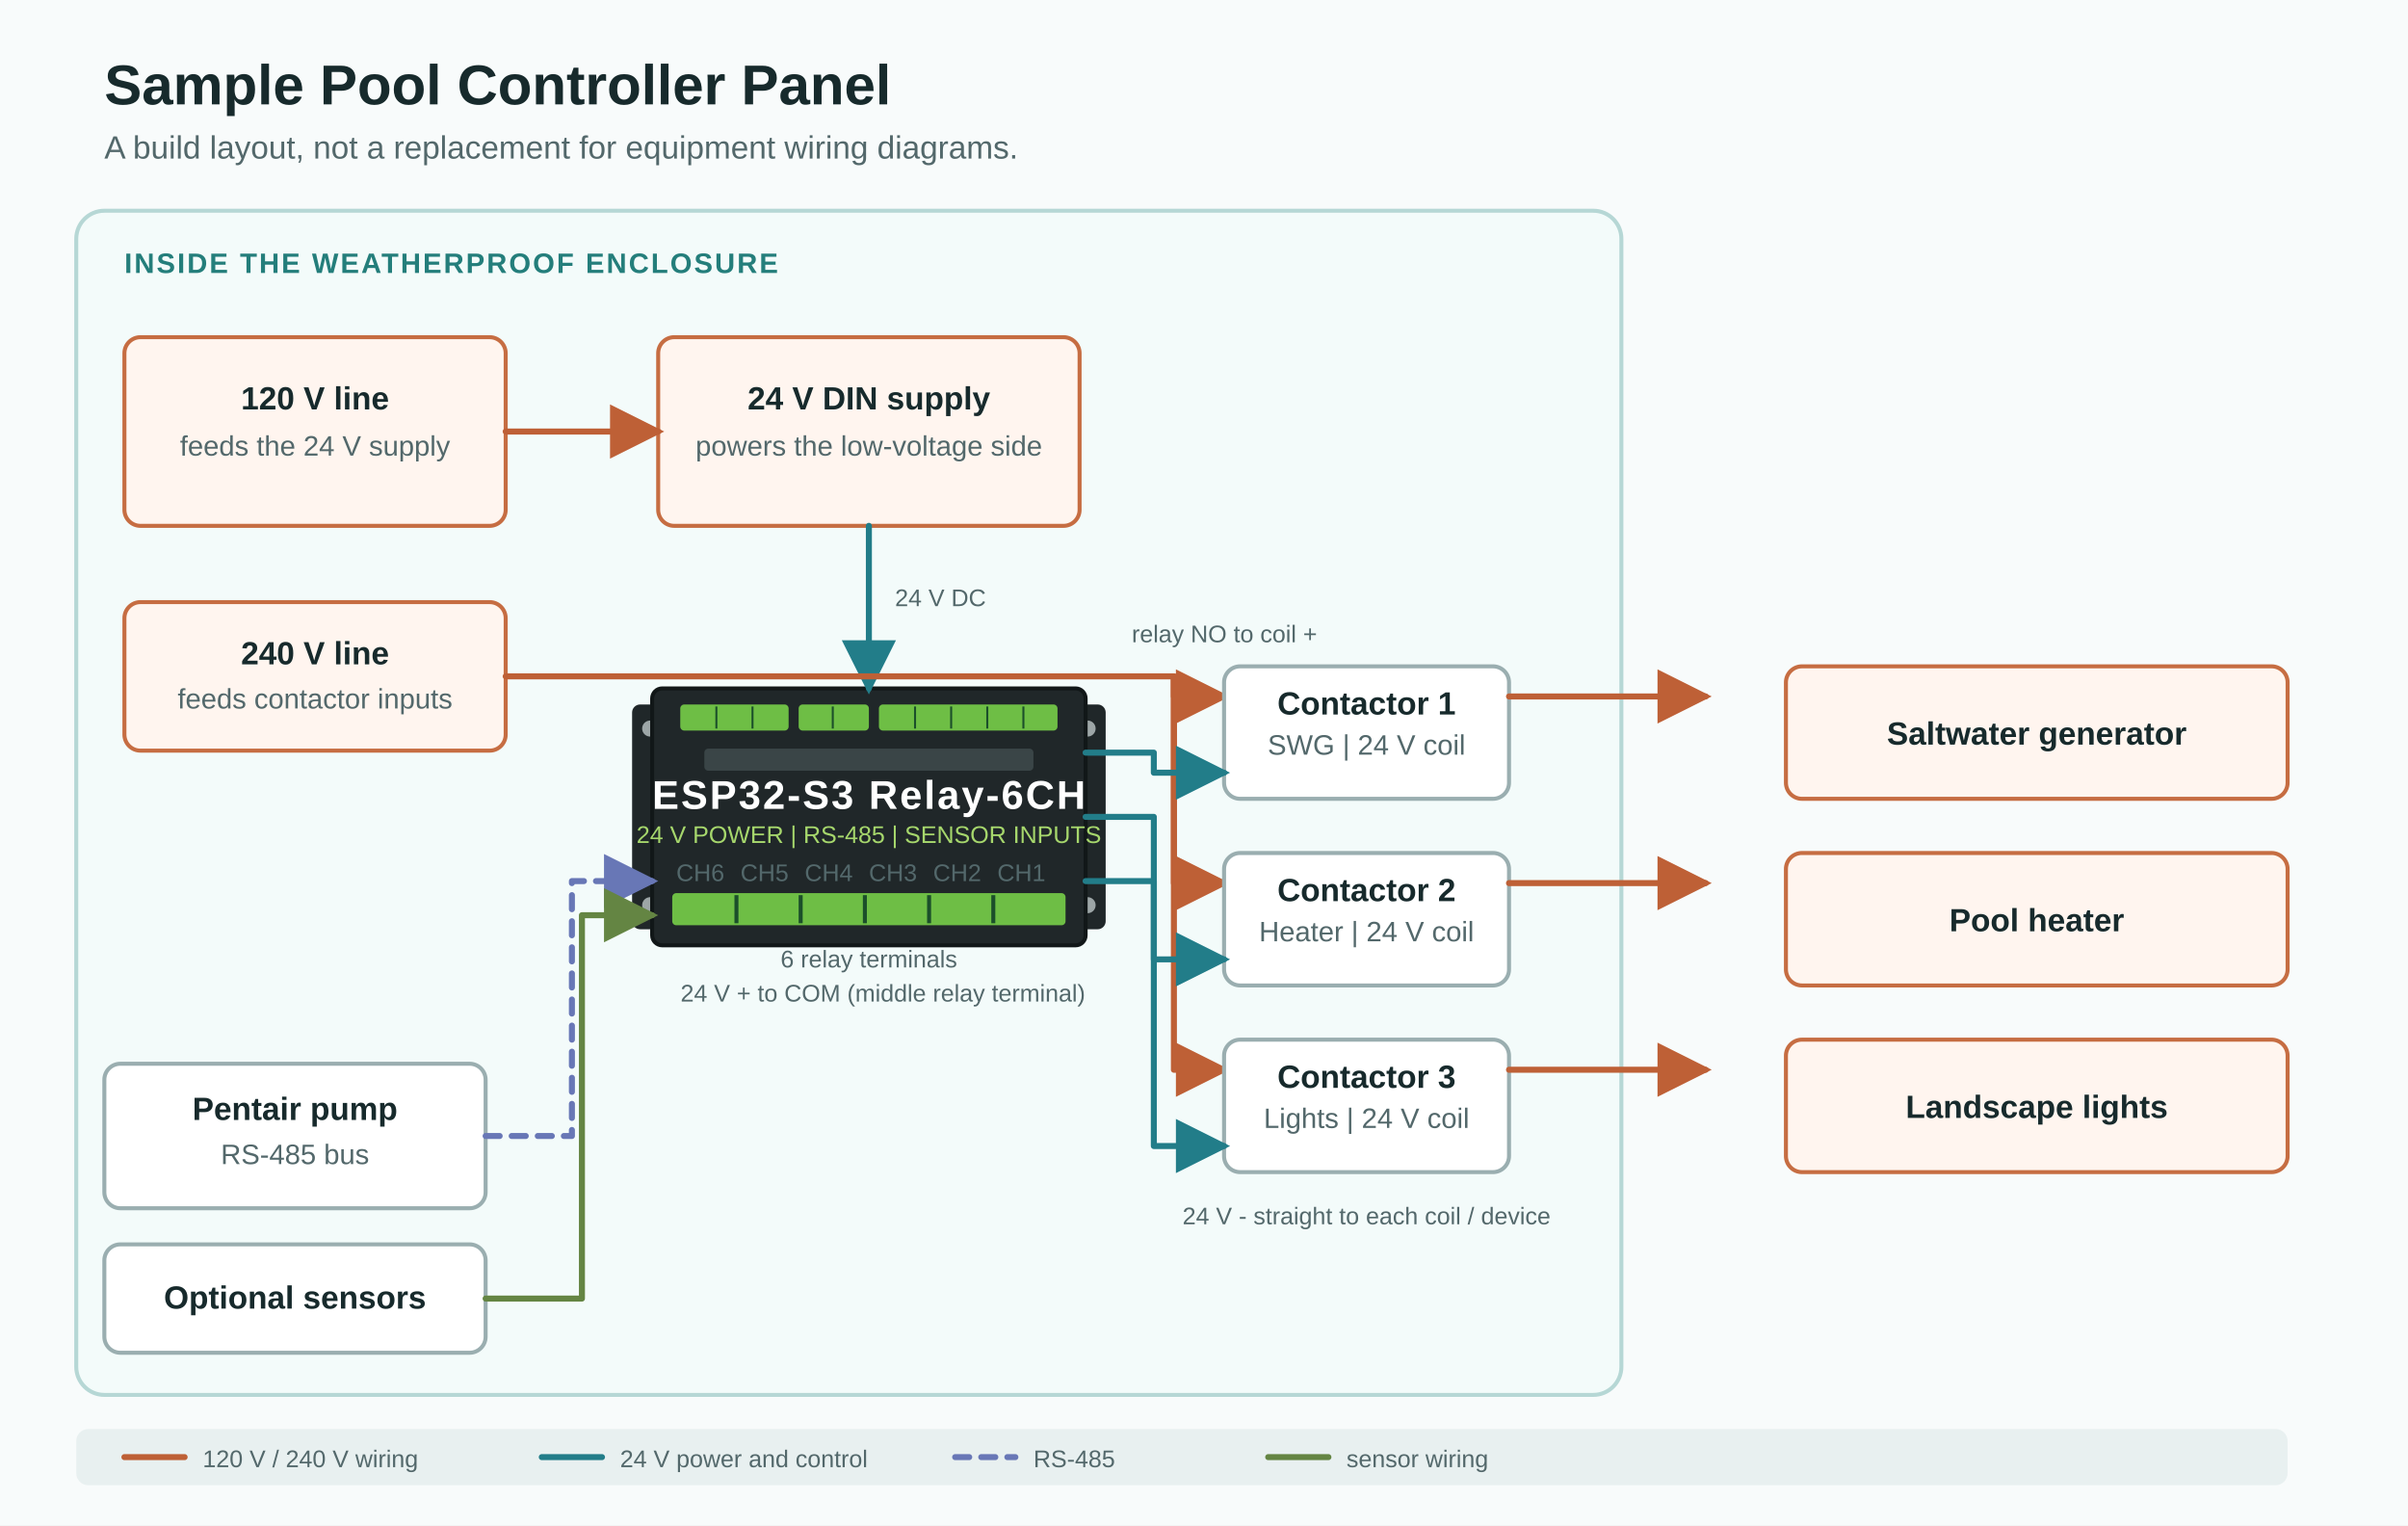
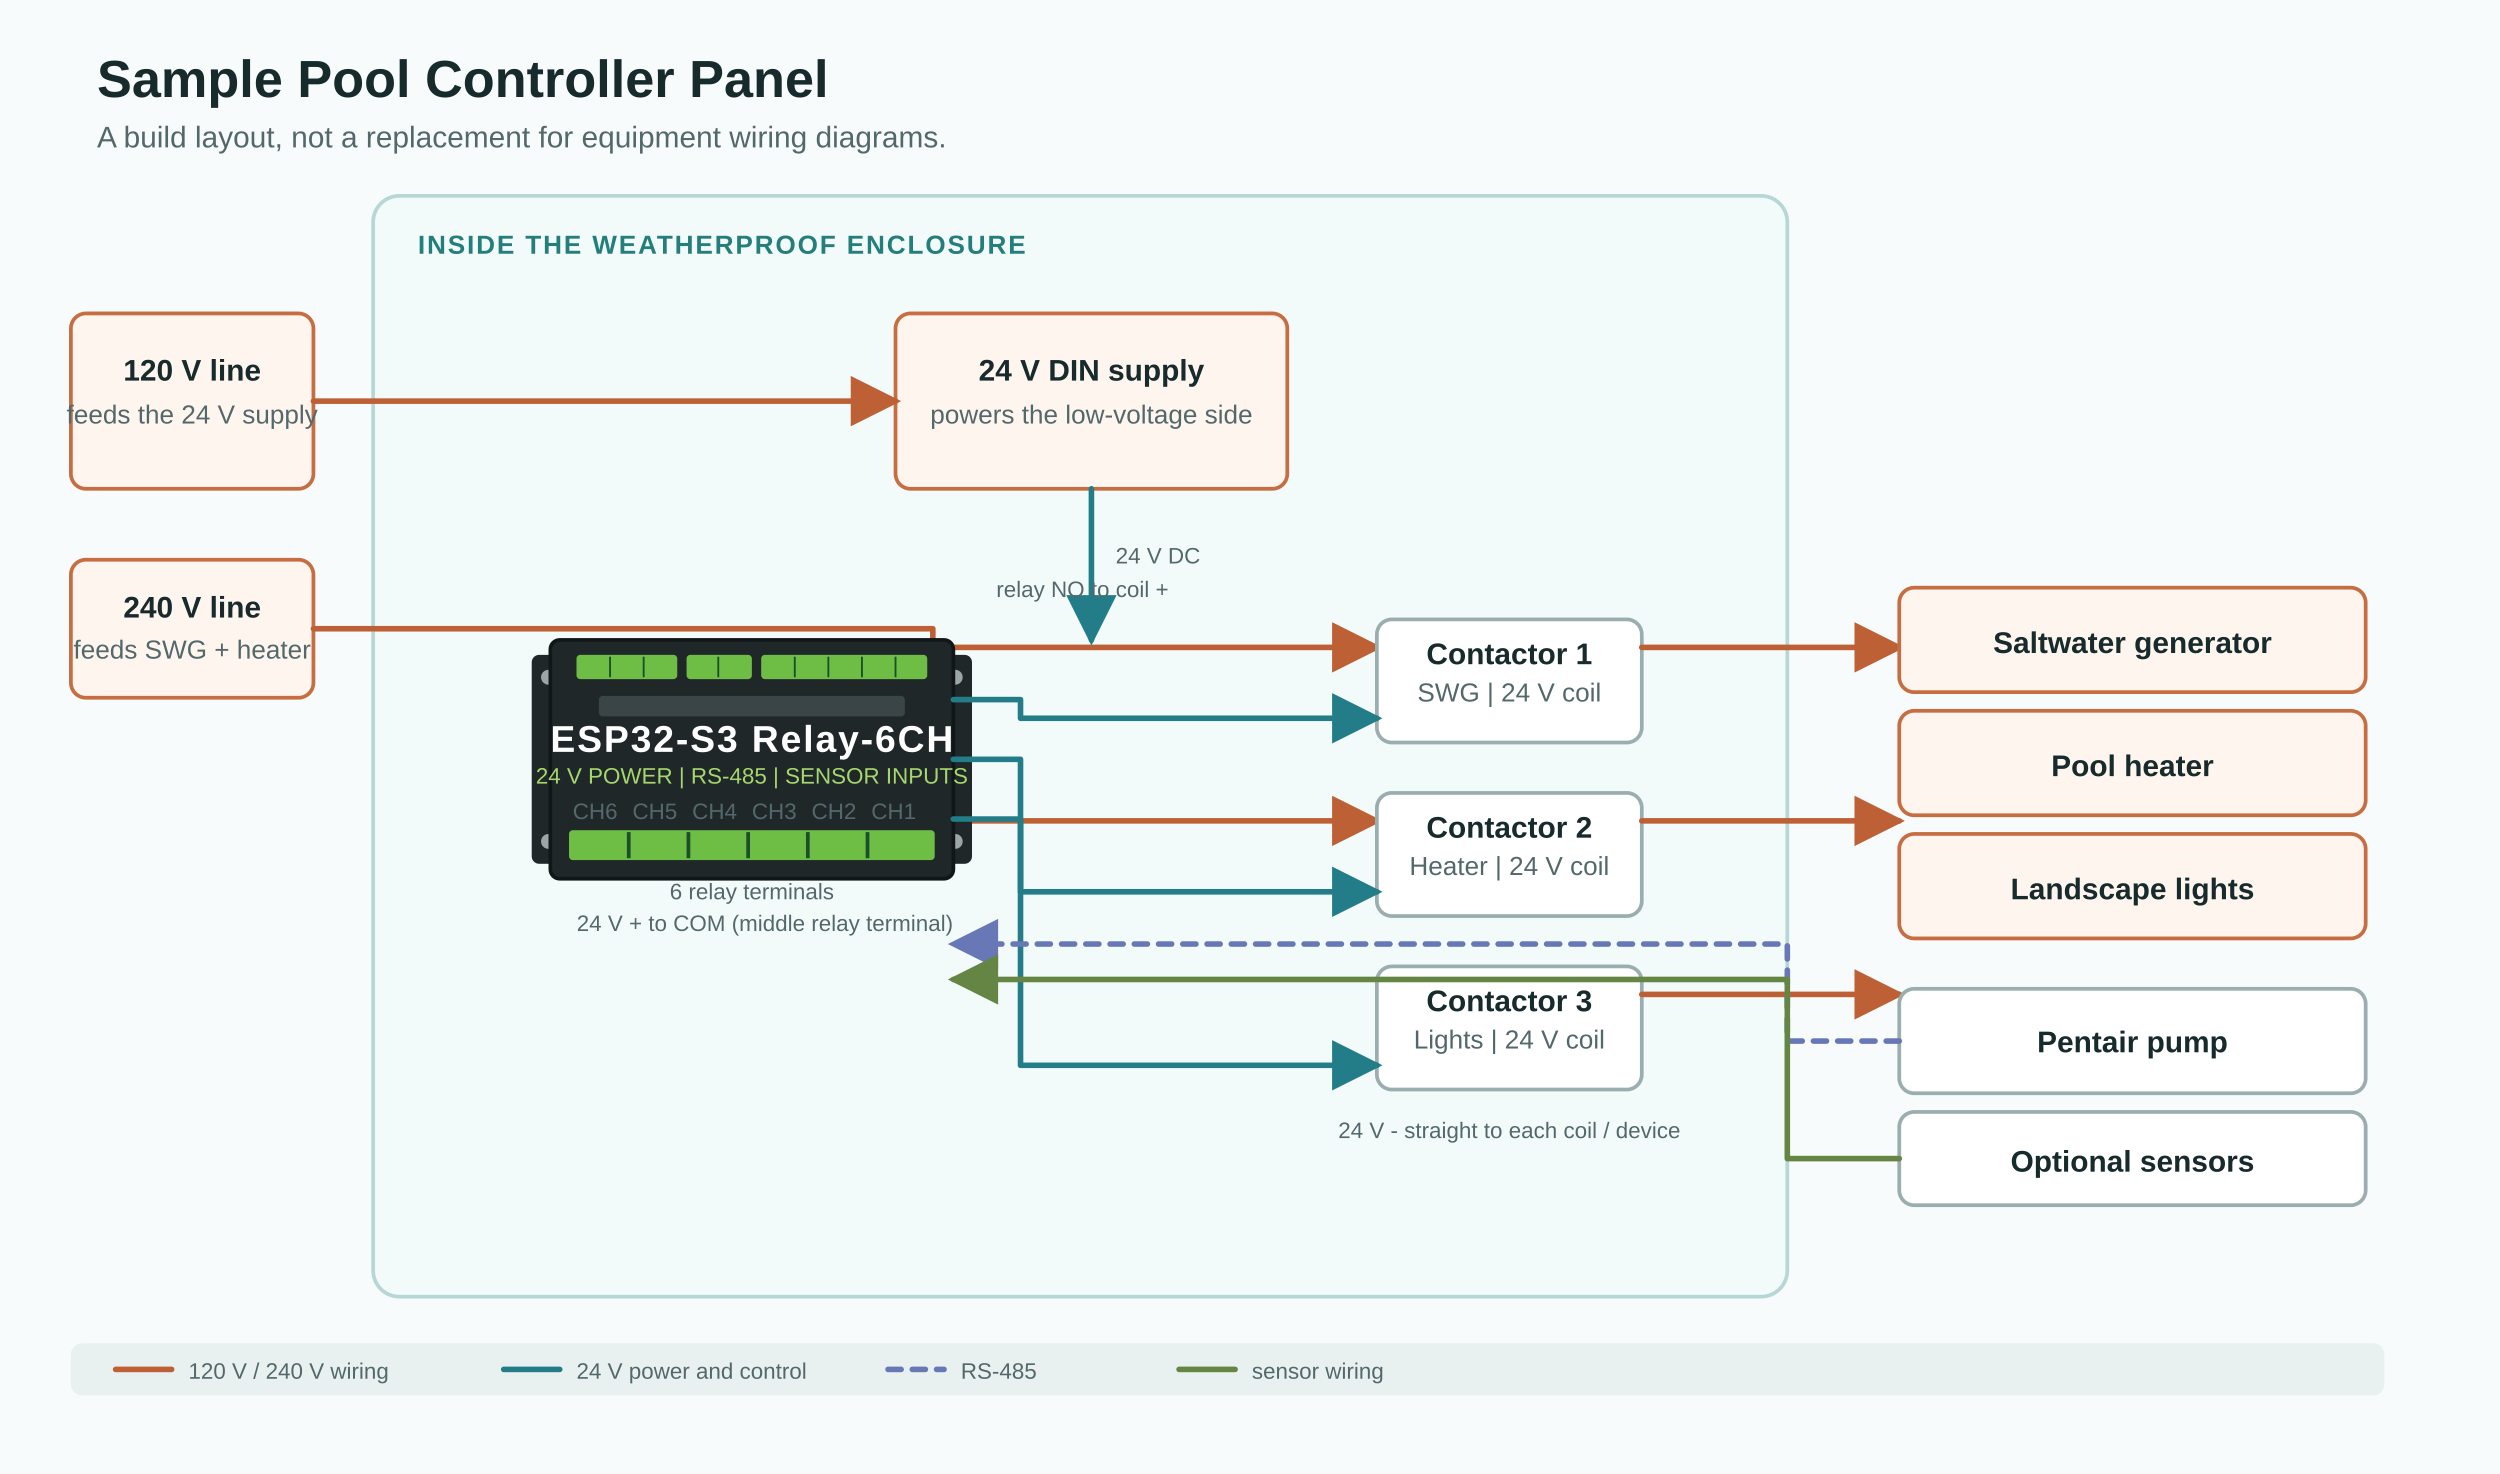
- <svg xmlns="http://www.w3.org/2000/svg" width="1200" height="760" viewBox="0 0 1200 760" role="img" aria-labelledby="title desc">
+ <svg xmlns="http://www.w3.org/2000/svg" width="1340" height="790" viewBox="0 0 1340 790" role="img" aria-labelledby="title desc">
  <style>
    .title { font: 700 28px Arial, sans-serif; fill: #172a2c; }
    .subtitle { font: 16px Arial, sans-serif; fill: #53686b; }
    .zone { font: 700 14px Arial, sans-serif; letter-spacing: 1px; }
    .label { font: 700 16px Arial, sans-serif; fill: #172a2c; }
    .small { font: 14px Arial, sans-serif; fill: #53686b; }
    .tiny { font: 12px Arial, sans-serif; fill: #53686b; }
    .box { fill: #ffffff; stroke: #9aaeb0; stroke-width: 2; rx: 8; }
    .low-box { fill: #eef8f7; stroke: #4b9b98; stroke-width: 2; rx: 8; }
    .line-box { fill: #fff5ef; stroke: #c66d42; stroke-width: 2; rx: 8; }
    .wire-low { fill: none; stroke: #227d89; stroke-width: 3; stroke-linecap: round; stroke-linejoin: round; }
    .wire-line { fill: none; stroke: #be6036; stroke-width: 3; stroke-linecap: round; stroke-linejoin: round; }
    .wire-data { fill: none; stroke: #6877b6; stroke-width: 3; stroke-linecap: round; stroke-linejoin: round; stroke-dasharray: 7 6; }
    .wire-sensor { fill: none; stroke: #648543; stroke-width: 3; stroke-linecap: round; stroke-linejoin: round; }
  </style>
  <defs>
    <marker id="arrow-low" markerWidth="9" markerHeight="9" refX="8" refY="4.5" orient="auto">
      <path d="M0,0 L9,4.5 L0,9 Z" fill="#227d89" />
    </marker>
    <marker id="arrow-line" markerWidth="9" markerHeight="9" refX="8" refY="4.5" orient="auto">
      <path d="M0,0 L9,4.5 L0,9 Z" fill="#be6036" />
    </marker>
    <marker id="arrow-data" markerWidth="9" markerHeight="9" refX="8" refY="4.5" orient="auto">
      <path d="M0,0 L9,4.5 L0,9 Z" fill="#6877b6" />
    </marker>
    <marker id="arrow-sensor" markerWidth="9" markerHeight="9" refX="8" refY="4.5" orient="auto">
      <path d="M0,0 L9,4.5 L0,9 Z" fill="#648543" />
    </marker>
  </defs>
-   <rect width="1200" height="760" fill="#f8fbfb" />
+   <rect width="1340" height="790" fill="#f8fbfb" />
  <text x="52" y="52" class="title">Sample Pool Controller Panel</text>
  <text x="52" y="79" class="subtitle">A build layout, not a replacement for equipment wiring diagrams.</text>
-   <rect x="38" y="105" width="770" height="590" rx="14" fill="#f3fbfa" stroke="#b6d7d5" stroke-width="2" />
-   <text x="62" y="136" class="zone" fill="#247e7b">INSIDE THE WEATHERPROOF ENCLOSURE</text>
-   <rect x="62" y="168" width="190" height="94" class="line-box" />
-   <text x="157" y="204" text-anchor="middle" class="label">120 V line</text>
-   <text x="157" y="227" text-anchor="middle" class="small">feeds the 24 V supply</text>
-   <rect x="328" y="168" width="210" height="94" class="line-box" />
-   <text x="433" y="204" text-anchor="middle" class="label">24 V DIN supply</text>
-   <text x="433" y="227" text-anchor="middle" class="small">powers the low-voltage side</text>
-   <path d="M252 215 H328" class="wire-line" marker-end="url(#arrow-line)" />
-   <rect x="62" y="300" width="190" height="74" class="line-box" />
-   <text x="157" y="331" text-anchor="middle" class="label">240 V line</text>
-   <text x="157" y="353" text-anchor="middle" class="small">feeds contactor inputs</text>
-   <rect x="315" y="351" width="18" height="112" rx="4" fill="#202729" />
-   <rect x="533" y="351" width="18" height="112" rx="4" fill="#202729" />
-   <circle cx="324" cy="363" r="4" fill="#9da6a7" />
-   <circle cx="542" cy="363" r="4" fill="#9da6a7" />
-   <circle cx="324" cy="451" r="4" fill="#9da6a7" />
-   <circle cx="542" cy="451" r="4" fill="#9da6a7" />
-   <rect x="325" y="343" width="216" height="128" rx="5" fill="#202729" stroke="#111718" stroke-width="2" />
-   <rect x="339" y="351" width="54" height="13" rx="2" fill="#6ebe45" />
-   <rect x="398" y="351" width="35" height="13" rx="2" fill="#6ebe45" />
-   <rect x="438" y="351" width="89" height="13" rx="2" fill="#6ebe45" />
-   <line x1="357" y1="352" x2="357" y2="363" stroke="#1b4f2a" stroke-width="1" />
-   <line x1="375" y1="352" x2="375" y2="363" stroke="#1b4f2a" stroke-width="1" />
-   <line x1="415" y1="352" x2="415" y2="363" stroke="#1b4f2a" stroke-width="1" />
-   <line x1="456" y1="352" x2="456" y2="363" stroke="#1b4f2a" stroke-width="1" />
-   <line x1="474" y1="352" x2="474" y2="363" stroke="#1b4f2a" stroke-width="1" />
-   <line x1="492" y1="352" x2="492" y2="363" stroke="#1b4f2a" stroke-width="1" />
-   <line x1="510" y1="352" x2="510" y2="363" stroke="#1b4f2a" stroke-width="1" />
-   <rect x="351" y="373" width="164" height="11" rx="2" fill="#3a4547" />
-   <text x="433" y="403" text-anchor="middle" style="font:700 20px Arial,sans-serif;fill:#ffffff;letter-spacing:1px;">ESP32-S3 Relay-6CH</text>
-   <text x="433" y="420" text-anchor="middle" style="font:12px Arial,sans-serif;fill:#a6d76c;">24 V POWER | RS-485 | SENSOR INPUTS</text>
-   <text x="349" y="439" text-anchor="middle" class="tiny" fill="#ffffff">CH6</text>
-   <text x="381" y="439" text-anchor="middle" class="tiny" fill="#ffffff">CH5</text>
-   <text x="413" y="439" text-anchor="middle" class="tiny" fill="#ffffff">CH4</text>
-   <text x="445" y="439" text-anchor="middle" class="tiny" fill="#ffffff">CH3</text>
-   <text x="477" y="439" text-anchor="middle" class="tiny" fill="#ffffff">CH2</text>
-   <text x="509" y="439" text-anchor="middle" class="tiny" fill="#ffffff">CH1</text>
-   <rect x="335" y="445" width="196" height="16" rx="2" fill="#6ebe45" />
-   <line x1="367" y1="446" x2="367" y2="460" stroke="#1b4f2a" stroke-width="2" />
-   <line x1="399" y1="446" x2="399" y2="460" stroke="#1b4f2a" stroke-width="2" />
-   <line x1="431" y1="446" x2="431" y2="460" stroke="#1b4f2a" stroke-width="2" />
-   <line x1="463" y1="446" x2="463" y2="460" stroke="#1b4f2a" stroke-width="2" />
-   <line x1="495" y1="446" x2="495" y2="460" stroke="#1b4f2a" stroke-width="2" />
-   <text x="433" y="482" text-anchor="middle" class="tiny">6 relay terminals</text>
-   <path d="M433 262 V343" class="wire-low" marker-end="url(#arrow-low)" />
-   <text x="446" y="302" class="tiny">24 V DC</text>
-   <path d="M252 337 H585 V347 H610" class="wire-line" marker-end="url(#arrow-line)" />
-   <path d="M585 337 V440 H610" class="wire-line" marker-end="url(#arrow-line)" />
-   <path d="M585 337 V533 H610" class="wire-line" marker-end="url(#arrow-line)" />
-   <rect x="610" y="332" width="142" height="66" class="box" />
-   <text x="681" y="356" text-anchor="middle" class="label">Contactor 1</text>
-   <text x="681" y="376" text-anchor="middle" class="small">SWG | 24 V coil</text>
-   <rect x="610" y="425" width="142" height="66" class="box" />
-   <text x="681" y="449" text-anchor="middle" class="label">Contactor 2</text>
-   <text x="681" y="469" text-anchor="middle" class="small">Heater | 24 V coil</text>
-   <rect x="610" y="518" width="142" height="66" class="box" />
-   <text x="681" y="542" text-anchor="middle" class="label">Contactor 3</text>
-   <text x="681" y="562" text-anchor="middle" class="small">Lights | 24 V coil</text>
-   <path d="M541 375 H575 V385 H610" class="wire-low" marker-end="url(#arrow-low)" />
-   <path d="M541 407 H575 V478 H610" class="wire-low" marker-end="url(#arrow-low)" />
-   <path d="M541 439 H575 V571 H610" class="wire-low" marker-end="url(#arrow-low)" />
-   <text x="440" y="499" text-anchor="middle" class="tiny">24 V + to COM (middle relay terminal)</text>
-   <text x="564" y="320" class="tiny">relay NO to coil +</text>
-   <text x="681" y="610" text-anchor="middle" class="tiny">24 V - straight to each coil / device</text>
-   <path d="M752 347 H850" class="wire-line" marker-end="url(#arrow-line)" />
-   <path d="M752 440 H850" class="wire-line" marker-end="url(#arrow-line)" />
-   <path d="M752 533 H850" class="wire-line" marker-end="url(#arrow-line)" />
-   <rect x="890" y="332" width="250" height="66" class="line-box" />
-   <text x="1015" y="371" text-anchor="middle" class="label">Saltwater generator</text>
-   <rect x="890" y="425" width="250" height="66" class="line-box" />
-   <text x="1015" y="464" text-anchor="middle" class="label">Pool heater</text>
-   <rect x="890" y="518" width="250" height="66" class="line-box" />
-   <text x="1015" y="557" text-anchor="middle" class="label">Landscape lights</text>
-   <rect x="52" y="530" width="190" height="72" class="box" />
-   <text x="147" y="558" text-anchor="middle" class="label">Pentair pump</text>
-   <text x="147" y="580" text-anchor="middle" class="small">RS-485 bus</text>
-   <path d="M242 566 H285 V439 H325" class="wire-data" marker-end="url(#arrow-data)" />
-   <rect x="52" y="620" width="190" height="54" class="box" />
-   <text x="147" y="652" text-anchor="middle" class="label">Optional sensors</text>
-   <path d="M242 647 H290 V456 H325" class="wire-sensor" marker-end="url(#arrow-sensor)" />
-   <rect x="38" y="712" width="1102" height="28" rx="6" fill="#e8f0f0" />
-   <line x1="62" y1="726" x2="92" y2="726" class="wire-line" />
-   <text x="101" y="731" class="tiny">120 V / 240 V wiring</text>
-   <line x1="270" y1="726" x2="300" y2="726" class="wire-low" />
-   <text x="309" y="731" class="tiny">24 V power and control</text>
-   <line x1="476" y1="726" x2="506" y2="726" class="wire-data" />
-   <text x="515" y="731" class="tiny">RS-485</text>
-   <line x1="632" y1="726" x2="662" y2="726" class="wire-sensor" />
-   <text x="671" y="731" class="tiny">sensor wiring</text>
+   <rect x="38" y="168" width="130" height="94" class="line-box" />
+   <text x="103" y="204" text-anchor="middle" class="label">120 V line</text>
+   <text x="103" y="227" text-anchor="middle" class="small">feeds the 24 V supply</text>
+   <rect x="38" y="300" width="130" height="74" class="line-box" />
+   <text x="103" y="331" text-anchor="middle" class="label">240 V line</text>
+   <text x="103" y="353" text-anchor="middle" class="small">feeds SWG + heater</text>
+   <rect x="200" y="105" width="758" height="590" rx="14" fill="#f3fbfa" stroke="#b6d7d5" stroke-width="2" />
+   <text x="224" y="136" class="zone" fill="#247e7b">INSIDE THE WEATHERPROOF ENCLOSURE</text>
+   <rect x="480" y="168" width="210" height="94" class="line-box" />
+   <text x="585" y="204" text-anchor="middle" class="label">24 V DIN supply</text>
+   <text x="585" y="227" text-anchor="middle" class="small">powers the low-voltage side</text>
+   <path d="M168 215 H480" class="wire-line" marker-end="url(#arrow-line)" />
+   <path d="M168 337 H500 V347 H738" class="wire-line" marker-end="url(#arrow-line)" />
+   <path d="M500 347 V440 H738" class="wire-line" marker-end="url(#arrow-line)" />
+   <rect x="285" y="351" width="18" height="112" rx="4" fill="#202729" />
+   <rect x="503" y="351" width="18" height="112" rx="4" fill="#202729" />
+   <circle cx="294" cy="363" r="4" fill="#9da6a7" />
+   <circle cx="512" cy="363" r="4" fill="#9da6a7" />
+   <circle cx="294" cy="451" r="4" fill="#9da6a7" />
+   <circle cx="512" cy="451" r="4" fill="#9da6a7" />
+   <rect x="295" y="343" width="216" height="128" rx="5" fill="#202729" stroke="#111718" stroke-width="2" />
+   <rect x="309" y="351" width="54" height="13" rx="2" fill="#6ebe45" />
+   <rect x="368" y="351" width="35" height="13" rx="2" fill="#6ebe45" />
+   <rect x="408" y="351" width="89" height="13" rx="2" fill="#6ebe45" />
+   <line x1="327" y1="352" x2="327" y2="363" stroke="#1b4f2a" stroke-width="1" />
+   <line x1="345" y1="352" x2="345" y2="363" stroke="#1b4f2a" stroke-width="1" />
+   <line x1="385" y1="352" x2="385" y2="363" stroke="#1b4f2a" stroke-width="1" />
+   <line x1="426" y1="352" x2="426" y2="363" stroke="#1b4f2a" stroke-width="1" />
+   <line x1="444" y1="352" x2="444" y2="363" stroke="#1b4f2a" stroke-width="1" />
+   <line x1="462" y1="352" x2="462" y2="363" stroke="#1b4f2a" stroke-width="1" />
+   <line x1="480" y1="352" x2="480" y2="363" stroke="#1b4f2a" stroke-width="1" />
+   <rect x="321" y="373" width="164" height="11" rx="2" fill="#3a4547" />
+   <text x="403" y="403" text-anchor="middle" style="font:700 20px Arial,sans-serif;fill:#ffffff;letter-spacing:1px;">ESP32-S3 Relay-6CH</text>
+   <text x="403" y="420" text-anchor="middle" style="font:12px Arial,sans-serif;fill:#a6d76c;">24 V POWER | RS-485 | SENSOR INPUTS</text>
+   <text x="319" y="439" text-anchor="middle" class="tiny" fill="#ffffff">CH6</text>
+   <text x="351" y="439" text-anchor="middle" class="tiny" fill="#ffffff">CH5</text>
+   <text x="383" y="439" text-anchor="middle" class="tiny" fill="#ffffff">CH4</text>
+   <text x="415" y="439" text-anchor="middle" class="tiny" fill="#ffffff">CH3</text>
+   <text x="447" y="439" text-anchor="middle" class="tiny" fill="#ffffff">CH2</text>
+   <text x="479" y="439" text-anchor="middle" class="tiny" fill="#ffffff">CH1</text>
+   <rect x="305" y="445" width="196" height="16" rx="2" fill="#6ebe45" />
+   <line x1="337" y1="446" x2="337" y2="460" stroke="#1b4f2a" stroke-width="2" />
+   <line x1="369" y1="446" x2="369" y2="460" stroke="#1b4f2a" stroke-width="2" />
+   <line x1="401" y1="446" x2="401" y2="460" stroke="#1b4f2a" stroke-width="2" />
+   <line x1="433" y1="446" x2="433" y2="460" stroke="#1b4f2a" stroke-width="2" />
+   <line x1="465" y1="446" x2="465" y2="460" stroke="#1b4f2a" stroke-width="2" />
+   <text x="403" y="482" text-anchor="middle" class="tiny">6 relay terminals</text>
+   <path d="M585 262 V343" class="wire-low" marker-end="url(#arrow-low)" />
+   <text x="598" y="302" class="tiny">24 V DC</text>
+   <rect x="738" y="332" width="142" height="66" class="box" />
+   <text x="809" y="356" text-anchor="middle" class="label">Contactor 1</text>
+   <text x="809" y="376" text-anchor="middle" class="small">SWG | 24 V coil</text>
+   <rect x="738" y="425" width="142" height="66" class="box" />
+   <text x="809" y="449" text-anchor="middle" class="label">Contactor 2</text>
+   <text x="809" y="469" text-anchor="middle" class="small">Heater | 24 V coil</text>
+   <rect x="738" y="518" width="142" height="66" class="box" />
+   <text x="809" y="542" text-anchor="middle" class="label">Contactor 3</text>
+   <text x="809" y="562" text-anchor="middle" class="small">Lights | 24 V coil</text>
+   <path d="M511 375 H547 V385 H738" class="wire-low" marker-end="url(#arrow-low)" />
+   <path d="M511 407 H547 V478 H738" class="wire-low" marker-end="url(#arrow-low)" />
+   <path d="M511 439 H547 V571 H738" class="wire-low" marker-end="url(#arrow-low)" />
+   <text x="410" y="499" text-anchor="middle" class="tiny">24 V + to COM (middle relay terminal)</text>
+   <text x="534" y="320" class="tiny">relay NO to coil +</text>
+   <text x="809" y="610" text-anchor="middle" class="tiny">24 V - straight to each coil / device</text>
+   <path d="M880 347 H1018" class="wire-line" marker-end="url(#arrow-line)" />
+   <path d="M880 440 H1018" class="wire-line" marker-end="url(#arrow-line)" />
+   <path d="M880 533 H1018" class="wire-line" marker-end="url(#arrow-line)" />
+   <rect x="1018" y="315" width="250" height="56" class="line-box" />
+   <text x="1143" y="350" text-anchor="middle" class="label">Saltwater generator</text>
+   <rect x="1018" y="381" width="250" height="56" class="line-box" />
+   <text x="1143" y="416" text-anchor="middle" class="label">Pool heater</text>
+   <rect x="1018" y="447" width="250" height="56" class="line-box" />
+   <text x="1143" y="482" text-anchor="middle" class="label">Landscape lights</text>
+   <rect x="1018" y="530" width="250" height="56" class="box" />
+   <text x="1143" y="564" text-anchor="middle" class="label">Pentair pump</text>
+   <rect x="1018" y="596" width="250" height="50" class="box" />
+   <text x="1143" y="628" text-anchor="middle" class="label">Optional sensors</text>
+   <path d="M1018 558 H958 V506 H511" class="wire-data" marker-end="url(#arrow-data)" />
+   <path d="M1018 621 H958 V525 H511" class="wire-sensor" marker-end="url(#arrow-sensor)" />
+   <rect x="38" y="720" width="1240" height="28" rx="6" fill="#e8f0f0" />
+   <line x1="62" y1="734" x2="92" y2="734" class="wire-line" />
+   <text x="101" y="739" class="tiny">120 V / 240 V wiring</text>
+   <line x1="270" y1="734" x2="300" y2="734" class="wire-low" />
+   <text x="309" y="739" class="tiny">24 V power and control</text>
+   <line x1="476" y1="734" x2="506" y2="734" class="wire-data" />
+   <text x="515" y="739" class="tiny">RS-485</text>
+   <line x1="632" y1="734" x2="662" y2="734" class="wire-sensor" />
+   <text x="671" y="739" class="tiny">sensor wiring</text>
</svg>
